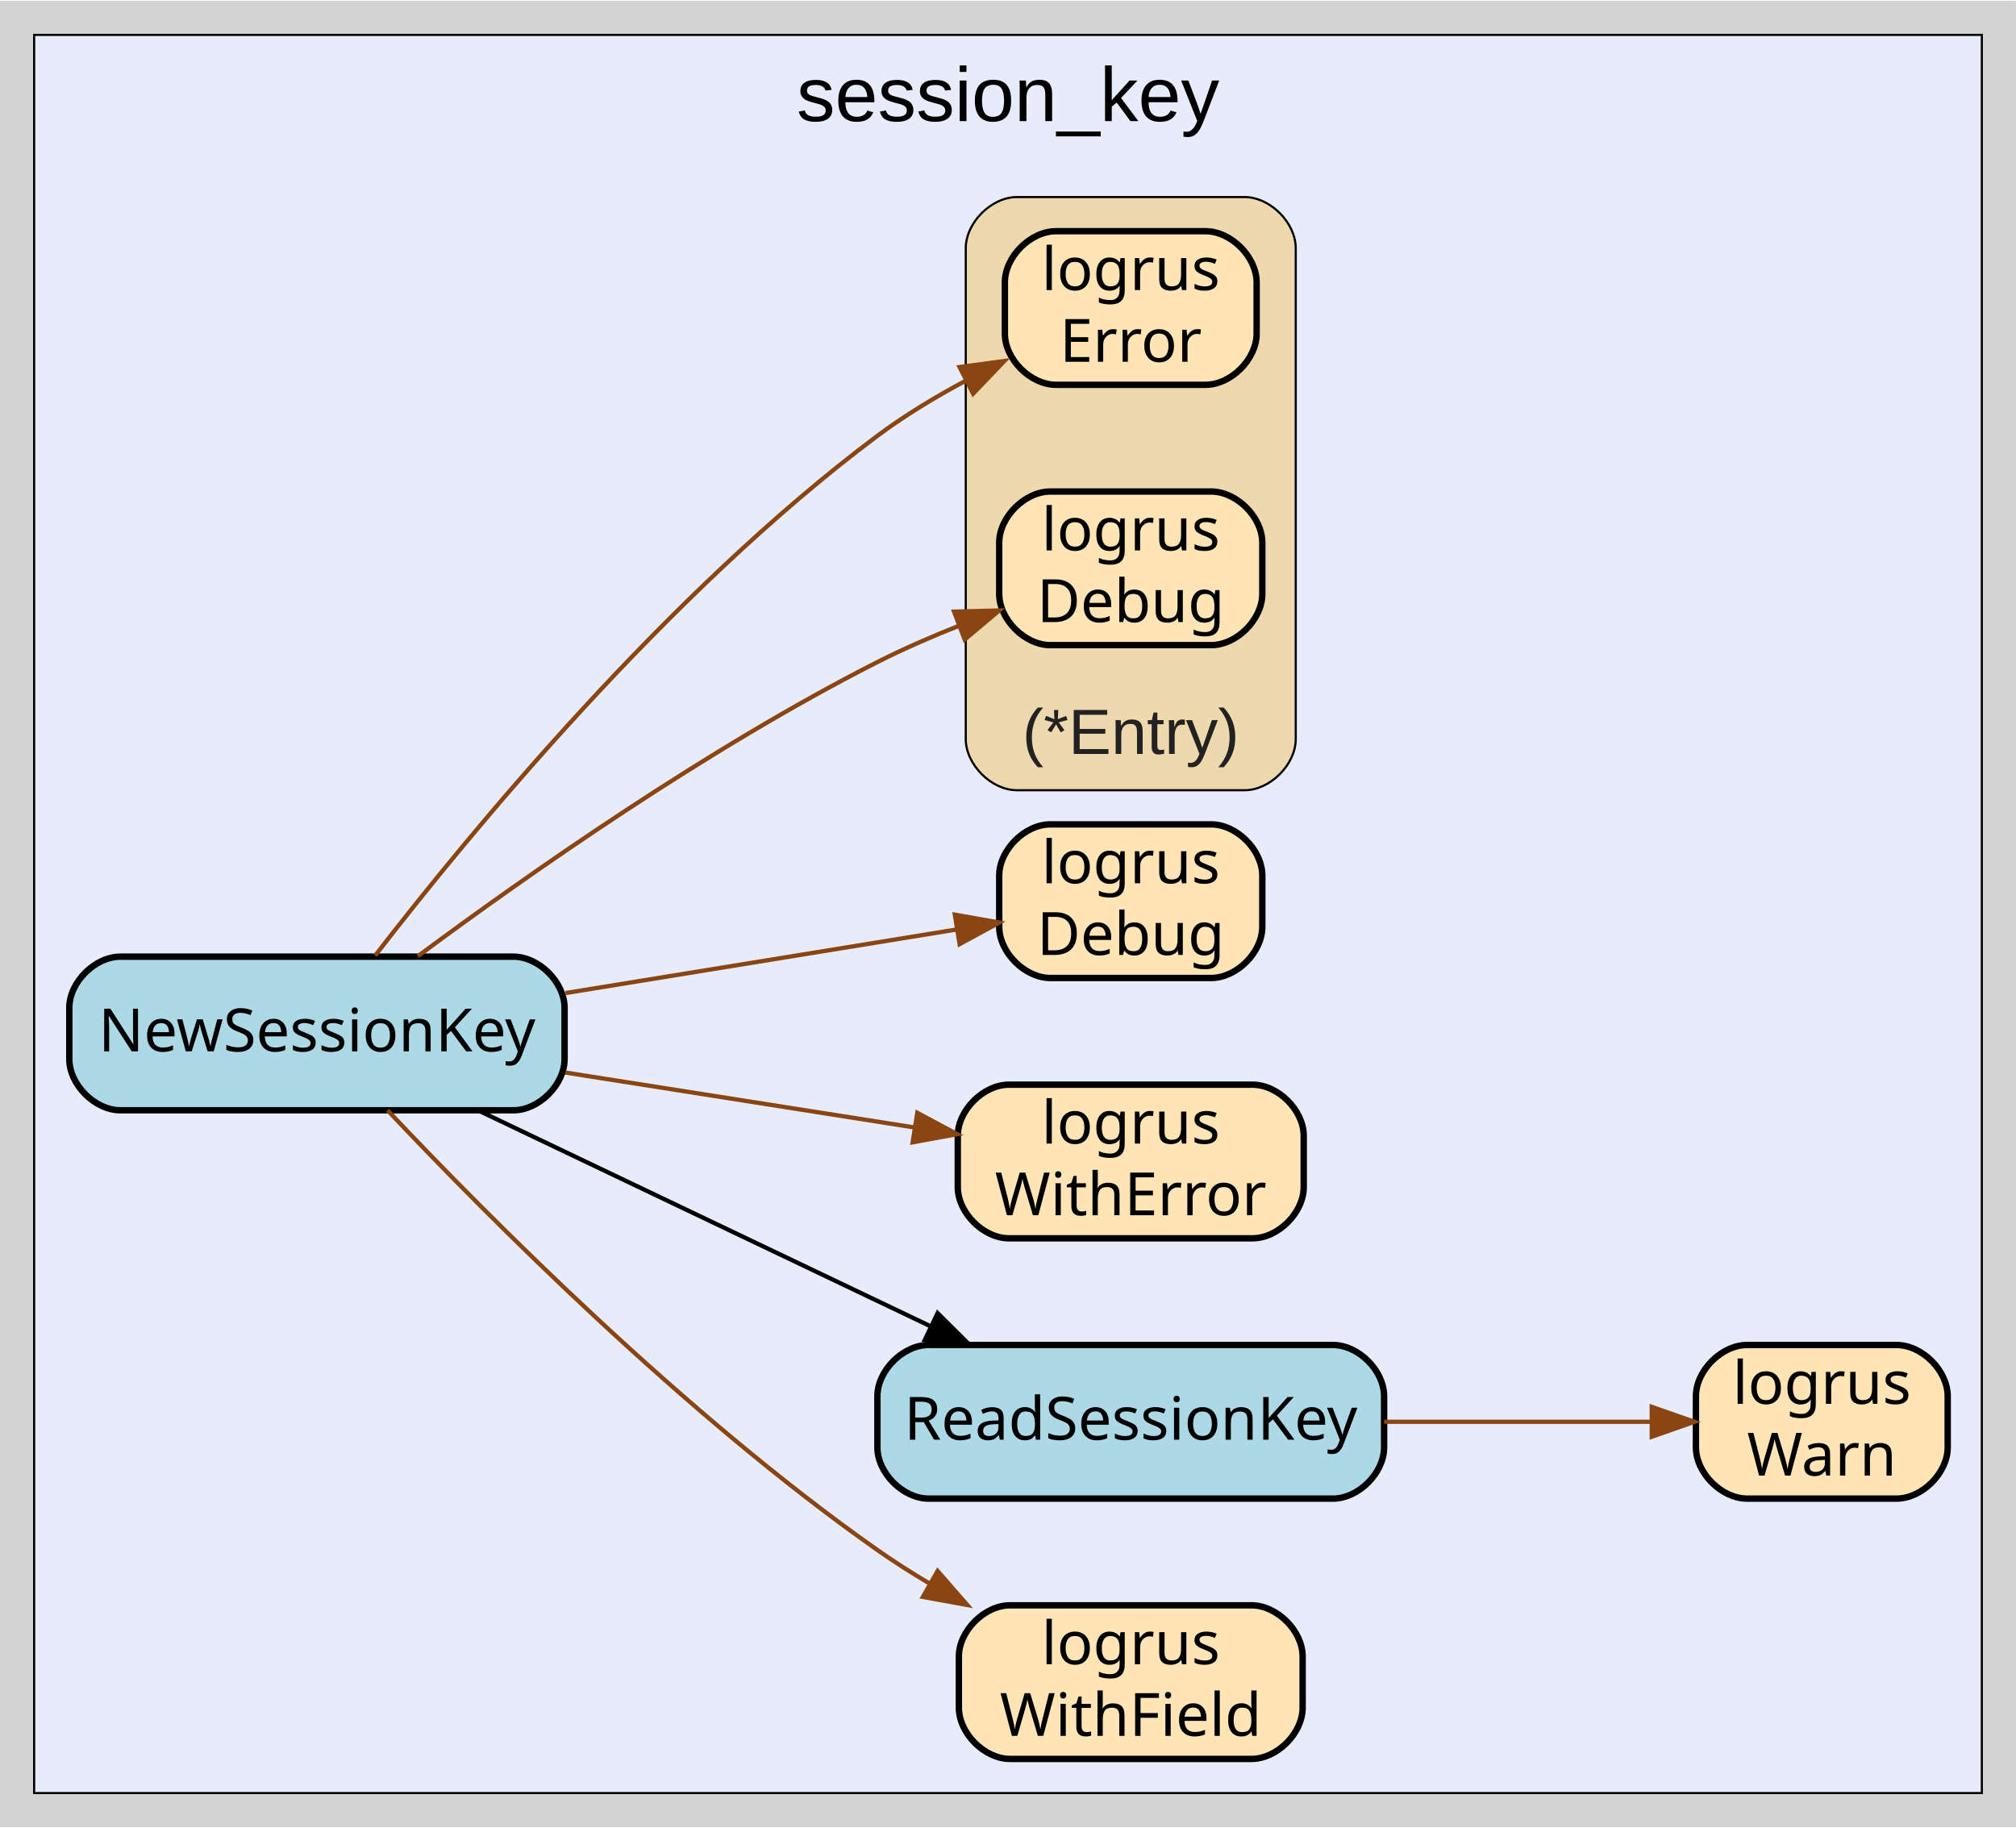
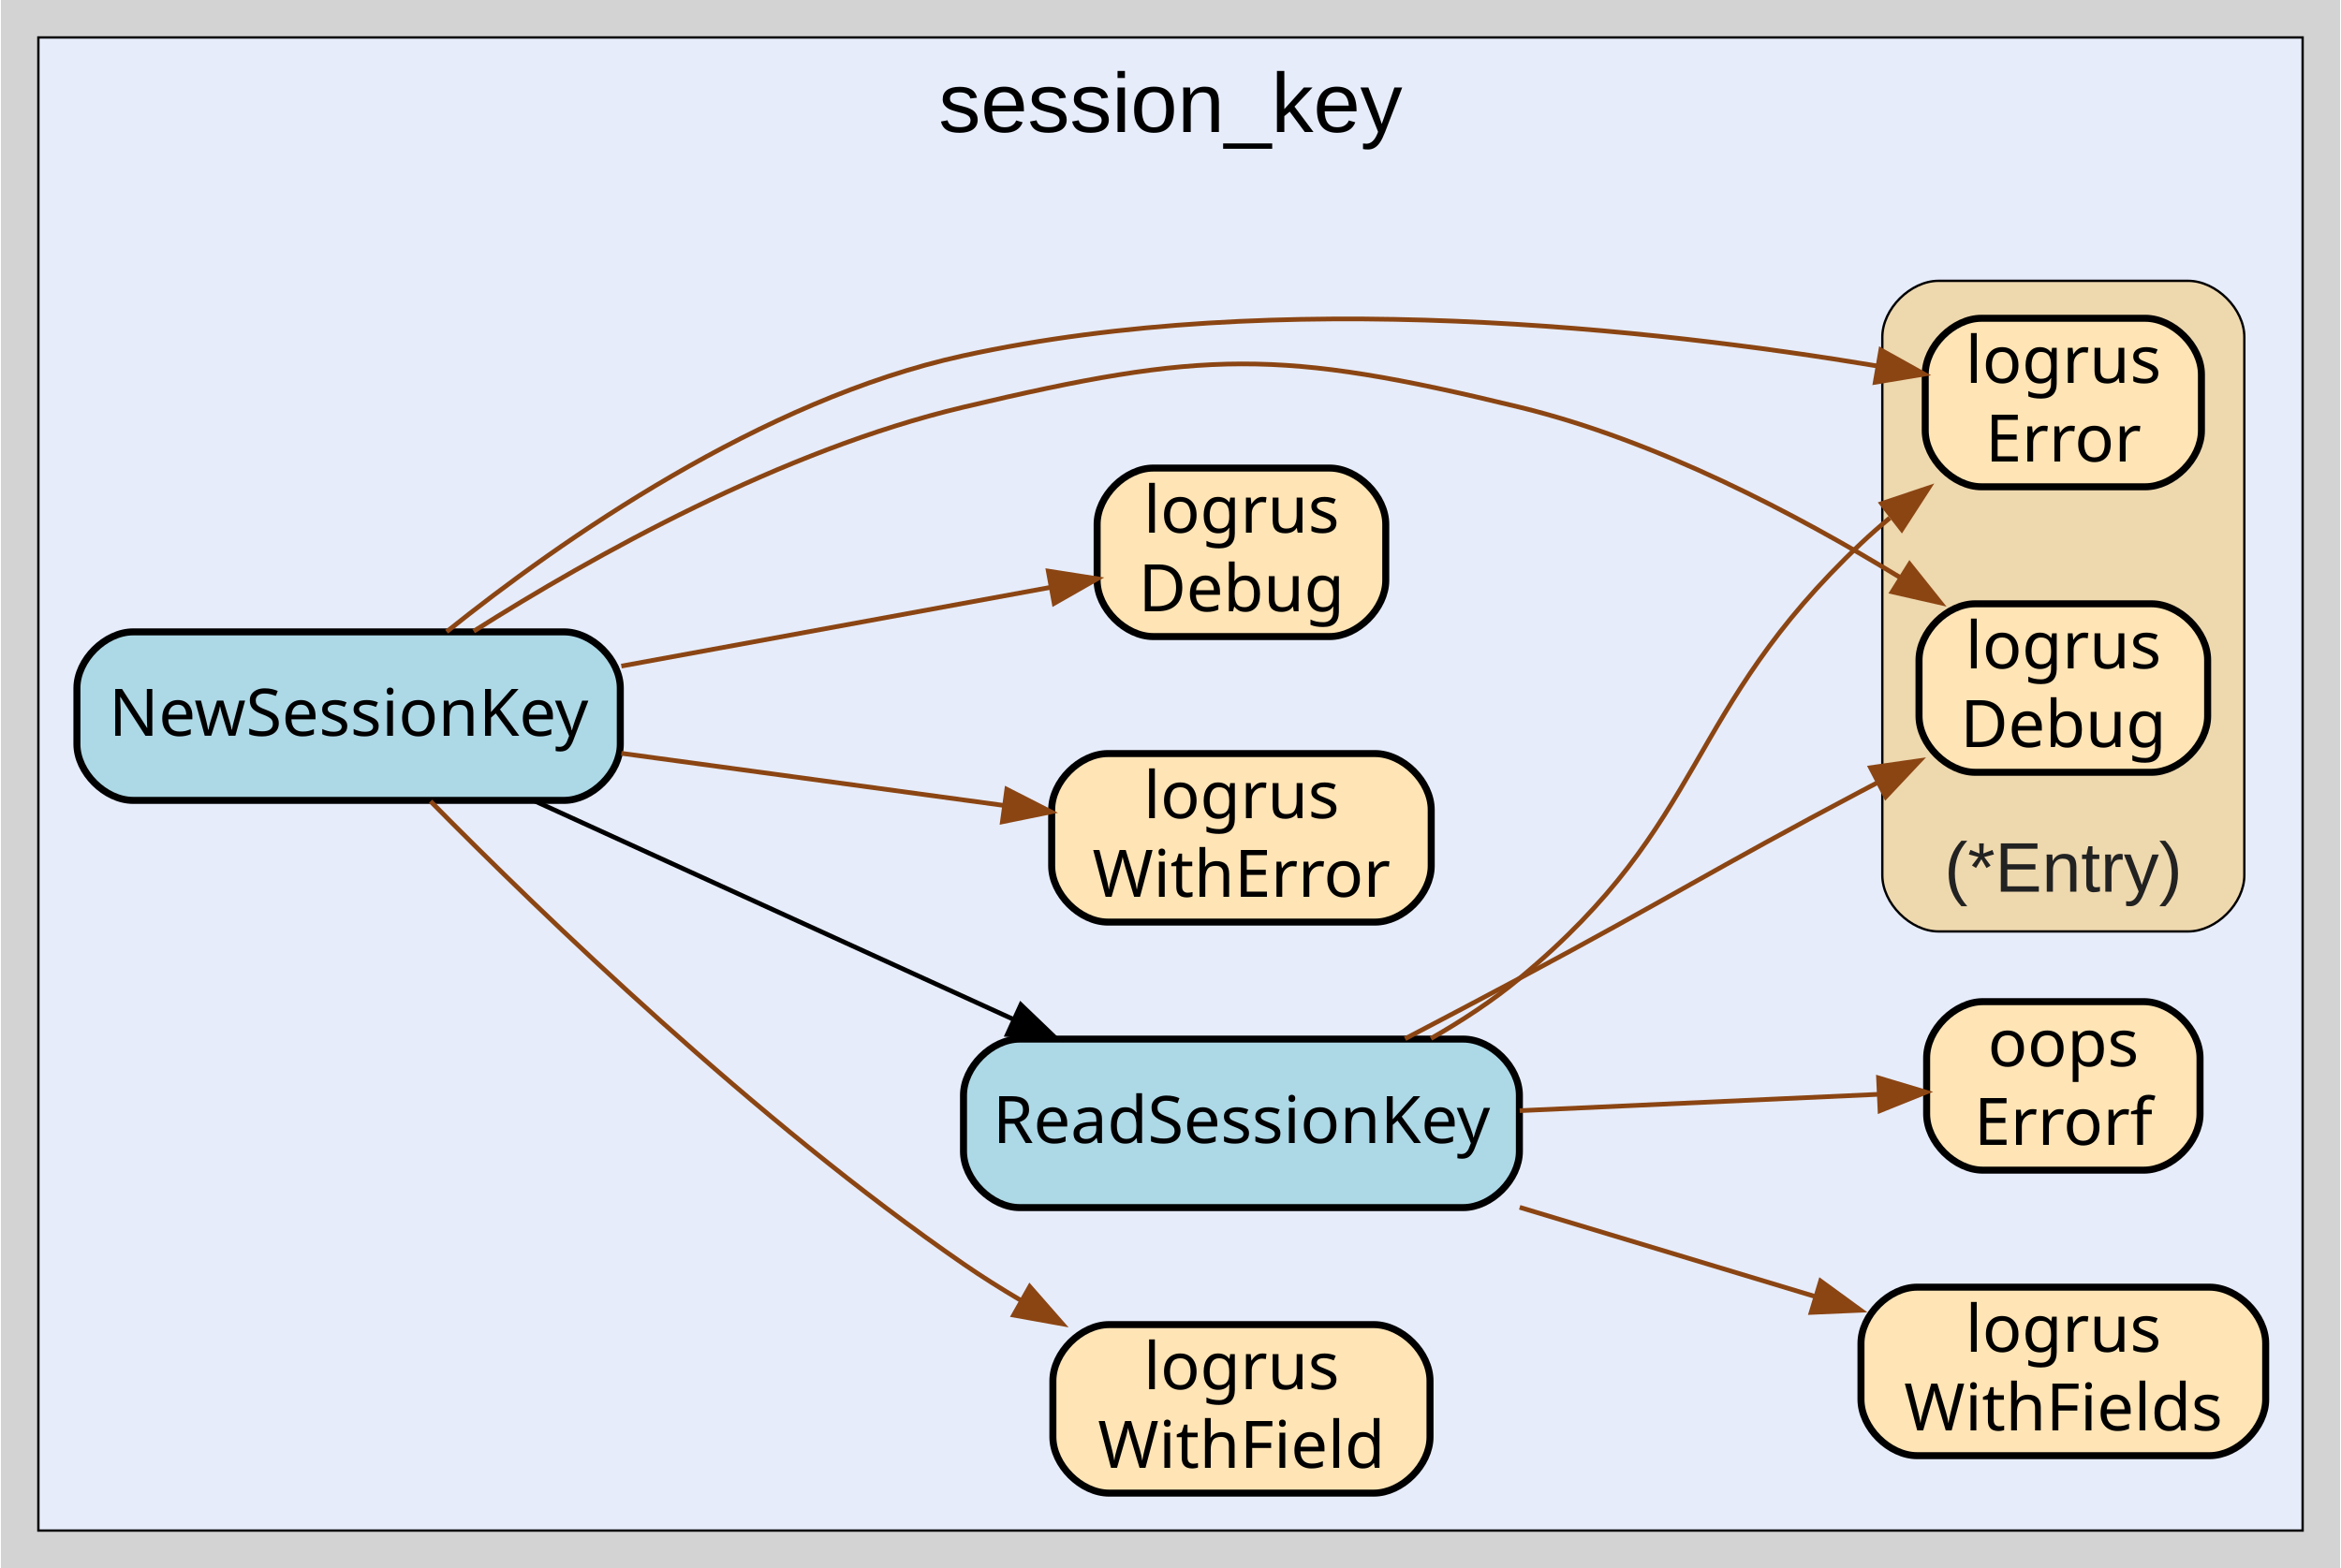
- <svg xmlns="http://www.w3.org/2000/svg" xmlns:xlink="http://www.w3.org/1999/xlink" width="472pt" height="428pt" viewBox="0.00 0.00 472.39 428.00">
-   <g id="graph0" class="graph" transform="scale(1 1) rotate(0) translate(0 428)">
-     <polygon fill="#d3d3d3" stroke="transparent" points="0,0 0,-428 472.386,-428 472.386,0 0,0" />
+ <svg xmlns="http://www.w3.org/2000/svg" xmlns:xlink="http://www.w3.org/1999/xlink" width="500pt" height="335pt" viewBox="0.00 0.00 499.61 335.00">
+   <g id="graph0" class="graph" transform="scale(1 1) rotate(0) translate(0 335)">
+     <polygon fill="#d3d3d3" stroke="transparent" points="0,0 0,-335 499.609,-335 499.609,0 0,0" />
    <g id="clust1" class="cluster">
-       <polygon fill="#e6ecfa" stroke="#000000" stroke-width=".5" points="8,-8 8,-420 464.386,-420 464.386,-8 8,-8" />
-       <text text-anchor="middle" x="236.193" y="-399.8" font-family="Arial" font-size="18.00" fill="#000000">session_key</text>
+       <polygon fill="#e6ecfa" stroke="#000000" stroke-width=".5" points="8,-8 8,-327 491.609,-327 491.609,-8 8,-8" />
+       <text text-anchor="middle" x="249.804" y="-306.8" font-family="Arial" font-size="18.00" fill="#000000">session_key</text>
    </g>
    <g id="clust2" class="cluster">
      <g id="a_clust2">
        <a xlink:title="type: *github.com/sirupsen/logrus.Entry">
-           <path fill="#eed8ae" stroke="#000000" stroke-width=".5" d="M238.297,-243C238.297,-243 291.619,-243 291.619,-243 297.619,-243 303.619,-249 303.619,-255 303.619,-255 303.619,-370 303.619,-370 303.619,-376 297.619,-382 291.619,-382 291.619,-382 238.297,-382 238.297,-382 232.297,-382 226.297,-376 226.297,-370 226.297,-370 226.297,-255 226.297,-255 226.297,-249 232.297,-243 238.297,-243" />
-           <text text-anchor="middle" x="264.958" y="-251.5" font-family="Arial" font-size="15.00" fill="#222222">(*Entry)</text>
+           <path fill="#eed8ae" stroke="#000000" stroke-width=".5" d="M413.839,-136C413.839,-136 467.16,-136 467.16,-136 473.16,-136 479.16,-142 479.16,-148 479.16,-148 479.16,-263 479.16,-263 479.16,-269 473.16,-275 467.16,-275 467.16,-275 413.839,-275 413.839,-275 407.839,-275 401.839,-269 401.839,-263 401.839,-263 401.839,-148 401.839,-148 401.839,-142 407.839,-136 413.839,-136" />
+           <text text-anchor="middle" x="440.499" y="-144.5" font-family="Arial" font-size="15.00" fill="#222222">(*Entry)</text>
        </a>
      </g>
    </g>
    <g id="node1" class="node">
      <g id="a_node1">
-         <a xlink:title="github.com/go-i2p/common/session_key.NewSessionKey | defined in session_key.go:33&#10;at session_key.go:34: calling [github.com/sirupsen/logrus.WithField]&#10;at session_key.go:34: calling [(*github.com/sirupsen/logrus.Entry).Debug]&#10;at session_key.go:35: calling [github.com/go-i2p/common/session_key.ReadSessionKey]&#10;at session_key.go:37: calling [github.com/sirupsen/logrus.WithError]&#10;at session_key.go:37: calling [(*github.com/sirupsen/logrus.Entry).Error]&#10;at session_key.go:41: calling [github.com/sirupsen/logrus.Debug]">
-           <path fill="#add8e6" stroke="#000000" stroke-width="1.5" d="M120.29,-204C120.29,-204 28.236,-204 28.236,-204 22.236,-204 16.236,-198 16.236,-192 16.236,-192 16.236,-180 16.236,-180 16.236,-174 22.236,-168 28.236,-168 28.236,-168 120.29,-168 120.29,-168 126.29,-168 132.29,-174 132.29,-180 132.29,-180 132.29,-192 132.29,-192 132.29,-198 126.29,-204 120.29,-204" />
-           <text text-anchor="middle" x="74.263" y="-181.8" font-family="Verdana" font-size="14.00" fill="#000000">NewSessionKey</text>
+         <a xlink:title="github.com/go-i2p/common/session_key.NewSessionKey | defined in session_key_struct.go:29&#10;at session_key_struct.go:30: calling [github.com/sirupsen/logrus.WithField]&#10;at session_key_struct.go:31: calling [github.com/go-i2p/common/session_key.ReadSessionKey]&#10;at session_key_struct.go:33: calling [github.com/sirupsen/logrus.WithError]&#10;at session_key_struct.go:30: calling [(*github.com/sirupsen/logrus.Entry).Debug]&#10;at session_key_struct.go:33: calling [(*github.com/sirupsen/logrus.Entry).Error]&#10;at session_key_struct.go:37: calling [github.com/sirupsen/logrus.Debug]">
+           <path fill="#add8e6" stroke="#000000" stroke-width="1.5" d="M120.29,-200C120.29,-200 28.236,-200 28.236,-200 22.236,-200 16.236,-194 16.236,-188 16.236,-188 16.236,-176 16.236,-176 16.236,-170 22.236,-164 28.236,-164 28.236,-164 120.29,-164 120.29,-164 126.29,-164 132.29,-170 132.29,-176 132.29,-176 132.29,-188 132.29,-188 132.29,-194 126.29,-200 120.29,-200" />
+           <text text-anchor="middle" x="74.263" y="-177.8" font-family="Verdana" font-size="14.00" fill="#000000">NewSessionKey</text>
        </a>
      </g>
    </g>
    <g id="node2" class="node">
      <g id="a_node2">
        <a xlink:title="github.com/sirupsen/logrus.WithField | defined in exported.go:69">
          <path fill="#ffe4b5" stroke="#000000" stroke-width="1.5" d="M293.233,-52C293.233,-52 236.684,-52 236.684,-52 230.684,-52 224.684,-46 224.684,-40 224.684,-40 224.684,-28 224.684,-28 224.684,-22 230.684,-16 236.684,-16 236.684,-16 293.233,-16 293.233,-16 299.233,-16 305.233,-22 305.233,-28 305.233,-28 305.233,-40 305.233,-40 305.233,-46 299.233,-52 293.233,-52" />
          <text text-anchor="middle" x="264.958" y="-38.2" font-family="Verdana" font-size="14.00" fill="#000000">logrus</text>
          <text text-anchor="middle" x="264.958" y="-21.4" font-family="Verdana" font-size="14.00" fill="#000000">WithField</text>
        </a>
      </g>
    </g>
    <g id="edge1" class="edge">
      <g id="a_edge1">
-         <a xlink:title="at session_key.go:34: calling [github.com/sirupsen/logrus.WithField]">
-           <path fill="none" stroke="#8b4513" d="M90.825,-167.983C114.564,-142.834 160.394,-96.729 205.526,-65 209.426,-62.258 213.6,-59.6 217.861,-57.069" />
-           <polygon fill="#8b4513" stroke="#8b4513" points="219.701,-60.048 226.666,-52.065 216.243,-53.962 219.701,-60.048" />
+         <a xlink:title="at session_key_struct.go:30: calling [github.com/sirupsen/logrus.WithField]">
+           <path fill="none" stroke="#8b4513" d="M91.755,-163.809C115.852,-139.383 161.316,-95.532 205.526,-65 209.449,-62.291 213.639,-59.655 217.909,-57.138" />
+           <polygon fill="#8b4513" stroke="#8b4513" points="219.744,-60.121 226.728,-52.154 216.3,-54.027 219.744,-60.121" />
        </a>
      </g>
    </g>
    <g id="node3" class="node">
      <g id="a_node3">
-         <a xlink:title="github.com/go-i2p/common/session_key.ReadSessionKey | defined in session_key.go:25&#10;at session_key.go:27: calling [github.com/sirupsen/logrus.Warn]">
+         <a xlink:title="github.com/go-i2p/common/session_key.ReadSessionKey | defined in session_key_struct.go:44&#10;at session_key_struct.go:46: calling [github.com/sirupsen/logrus.WithFields]&#10;at session_key_struct.go:58: calling [github.com/sirupsen/logrus.WithFields]&#10;at session_key_struct.go:50: calling [(*github.com/sirupsen/logrus.Entry).Error]&#10;at session_key_struct.go:51: calling [github.com/samber/oops.Errorf]&#10;at session_key_struct.go:60: calling [(*github.com/sirupsen/logrus.Entry).Debug]">
          <path fill="#add8e6" stroke="#000000" stroke-width="1.5" d="M312.322,-113C312.322,-113 217.594,-113 217.594,-113 211.594,-113 205.594,-107 205.594,-101 205.594,-101 205.594,-89 205.594,-89 205.594,-83 211.594,-77 217.594,-77 217.594,-77 312.322,-77 312.322,-77 318.322,-77 324.322,-83 324.322,-89 324.322,-89 324.322,-101 324.322,-101 324.322,-107 318.322,-113 312.322,-113" />
          <text text-anchor="middle" x="264.958" y="-90.8" font-family="Verdana" font-size="14.00" fill="#000000">ReadSessionKey</text>
        </a>
      </g>
    </g>
    <g id="edge4" class="edge">
      <g id="a_edge4">
-         <a xlink:title="at session_key.go:35: calling [github.com/go-i2p/common/session_key.ReadSessionKey]">
-           <path fill="none" stroke="#000000" d="M112.395,-167.804C142.765,-153.311 185.425,-132.953 217.915,-117.449" />
-           <polygon fill="#000000" stroke="#000000" points="219.7,-120.475 227.218,-113.01 216.685,-114.158 219.7,-120.475" />
+         <a xlink:title="at session_key_struct.go:31: calling [github.com/go-i2p/common/session_key.ReadSessionKey]">
+           <path fill="none" stroke="#000000" d="M113.775,-163.974C143.563,-150.384 184.576,-131.672 216.37,-117.167" />
+           <polygon fill="#000000" stroke="#000000" points="217.851,-120.338 225.496,-113.003 214.946,-113.97 217.851,-120.338" />
        </a>
      </g>
    </g>
-     <g id="node5" class="node">
-       <g id="a_node5">
+     <g id="node6" class="node">
+       <g id="a_node6">
        <a xlink:title="github.com/sirupsen/logrus.WithError | defined in exported.go:55">
          <path fill="#ffe4b5" stroke="#000000" stroke-width="1.5" d="M293.49,-174C293.49,-174 236.427,-174 236.427,-174 230.427,-174 224.427,-168 224.427,-162 224.427,-162 224.427,-150 224.427,-150 224.427,-144 230.427,-138 236.427,-138 236.427,-138 293.49,-138 293.49,-138 299.49,-138 305.49,-144 305.49,-150 305.49,-150 305.49,-162 305.49,-162 305.49,-168 299.49,-174 293.49,-174" />
          <text text-anchor="middle" x="264.958" y="-160.2" font-family="Verdana" font-size="14.00" fill="#000000">logrus</text>
          <text text-anchor="middle" x="264.958" y="-143.4" font-family="Verdana" font-size="14.00" fill="#000000">WithError</text>
        </a>
      </g>
    </g>
    <g id="edge5" class="edge">
      <g id="a_edge5">
-         <a xlink:title="at session_key.go:37: calling [github.com/sirupsen/logrus.WithError]">
-           <path fill="none" stroke="#8b4513" d="M132.514,-176.836C158.602,-172.732 189.081,-167.937 214.219,-163.982" />
-           <polygon fill="#8b4513" stroke="#8b4513" points="214.945,-167.411 224.279,-162.399 213.857,-160.496 214.945,-167.411" />
+         <a xlink:title="at session_key_struct.go:33: calling [github.com/sirupsen/logrus.WithError]">
+           <path fill="none" stroke="#8b4513" d="M132.514,-174.058C158.602,-170.501 189.081,-166.345 214.219,-162.918" />
+           <polygon fill="#8b4513" stroke="#8b4513" points="214.844,-166.365 224.279,-161.546 213.898,-159.429 214.844,-166.365" />
        </a>
      </g>
    </g>
-     <g id="node6" class="node">
-       <g id="a_node6">
+     <g id="node7" class="node">
+       <g id="a_node7">
        <a xlink:title="github.com/sirupsen/logrus.Debug | defined in exported.go:98">
          <path fill="#ffe4b5" stroke="#000000" stroke-width="1.5" d="M283.78,-235C283.78,-235 246.136,-235 246.136,-235 240.136,-235 234.136,-229 234.136,-223 234.136,-223 234.136,-211 234.136,-211 234.136,-205 240.136,-199 246.136,-199 246.136,-199 283.78,-199 283.78,-199 289.78,-199 295.78,-205 295.78,-211 295.78,-211 295.78,-223 295.78,-223 295.78,-229 289.78,-235 283.78,-235" />
          <text text-anchor="middle" x="264.958" y="-221.2" font-family="Verdana" font-size="14.00" fill="#000000">logrus</text>
          <text text-anchor="middle" x="264.958" y="-204.4" font-family="Verdana" font-size="14.00" fill="#000000">Debug</text>
        </a>
      </g>
    </g>
-     <g id="edge7" class="edge">
-       <g id="a_edge7">
-         <a xlink:title="at session_key.go:41: calling [github.com/sirupsen/logrus.Debug]">
-           <path fill="none" stroke="#8b4513" d="M132.514,-195.47C162.103,-200.28 197.338,-206.007 224.025,-210.346" />
-           <polygon fill="#8b4513" stroke="#8b4513" points="223.735,-213.845 234.167,-211.995 224.858,-206.935 223.735,-213.845" />
+     <g id="edge10" class="edge">
+       <g id="a_edge10">
+         <a xlink:title="at session_key_struct.go:37: calling [github.com/sirupsen/logrus.Debug]">
+           <path fill="none" stroke="#8b4513" d="M132.514,-192.691C162.103,-198.122 197.338,-204.589 224.025,-209.487" />
+           <polygon fill="#8b4513" stroke="#8b4513" points="223.7,-212.986 234.167,-211.349 224.963,-206.101 223.7,-212.986" />
        </a>
      </g>
    </g>
-     <g id="node7" class="node">
-       <g id="a_node7">
+     <g id="node8" class="node">
+       <g id="a_node8">
        <a xlink:title="(*github.com/sirupsen/logrus.Entry).Debug | defined in entry.go:312">
-           <path fill="#ffe4b5" stroke="#000000" stroke-width="1.5" d="M283.78,-313C283.78,-313 246.136,-313 246.136,-313 240.136,-313 234.136,-307 234.136,-301 234.136,-301 234.136,-289 234.136,-289 234.136,-283 240.136,-277 246.136,-277 246.136,-277 283.78,-277 283.78,-277 289.78,-277 295.78,-283 295.78,-289 295.78,-289 295.78,-301 295.78,-301 295.78,-307 289.78,-313 283.78,-313" />
-           <text text-anchor="middle" x="264.958" y="-299.2" font-family="Verdana" font-size="14.00" fill="#000000">logrus</text>
-           <text text-anchor="middle" x="264.958" y="-282.4" font-family="Verdana" font-size="14.00" fill="#000000">Debug</text>
+           <path fill="#ffe4b5" stroke="#000000" stroke-width="1.5" d="M459.321,-206C459.321,-206 421.677,-206 421.677,-206 415.677,-206 409.677,-200 409.677,-194 409.677,-194 409.677,-182 409.677,-182 409.677,-176 415.677,-170 421.677,-170 421.677,-170 459.321,-170 459.321,-170 465.321,-170 471.321,-176 471.321,-182 471.321,-182 471.321,-194 471.321,-194 471.321,-200 465.321,-206 459.321,-206" />
+           <text text-anchor="middle" x="440.499" y="-192.2" font-family="Verdana" font-size="14.00" fill="#000000">logrus</text>
+           <text text-anchor="middle" x="440.499" y="-175.4" font-family="Verdana" font-size="14.00" fill="#000000">Debug</text>
+         </a>
+       </g>
+     </g>
+     <g id="edge6" class="edge">
+       <g id="a_edge6">
+         <a xlink:title="at session_key_struct.go:30: calling [(*github.com/sirupsen/logrus.Entry).Debug]">
+           <path fill="none" stroke="#8b4513" d="M100.98,-200.14C126.536,-216.315 166.81,-238.814 205.526,-248 256.928,-260.195 273.057,-260.479 324.39,-248 353.457,-240.934 383.379,-225.233 405.567,-211.665" />
+           <polygon fill="#8b4513" stroke="#8b4513" points="407.661,-214.483 414.275,-206.206 403.943,-208.552 407.661,-214.483" />
+         </a>
+       </g>
+     </g>
+     <g id="node9" class="node">
+       <g id="a_node9">
+         <a xlink:title="(*github.com/sirupsen/logrus.Entry).Error | defined in entry.go:332">
+           <path fill="#ffe4b5" stroke="#000000" stroke-width="1.5" d="M457.995,-267C457.995,-267 423.004,-267 423.004,-267 417.004,-267 411.004,-261 411.004,-255 411.004,-255 411.004,-243 411.004,-243 411.004,-237 417.004,-231 423.004,-231 423.004,-231 457.995,-231 457.995,-231 463.995,-231 469.995,-237 469.995,-243 469.995,-243 469.995,-255 469.995,-255 469.995,-261 463.995,-267 457.995,-267" />
+           <text text-anchor="middle" x="440.499" y="-253.2" font-family="Verdana" font-size="14.00" fill="#000000">logrus</text>
+           <text text-anchor="middle" x="440.499" y="-236.4" font-family="Verdana" font-size="14.00" fill="#000000">Error</text>
+         </a>
+       </g>
+     </g>
+     <g id="edge9" class="edge">
+       <g id="a_edge9">
+         <a xlink:title="at session_key_struct.go:33: calling [(*github.com/sirupsen/logrus.Entry).Error]">
+           <path fill="none" stroke="#8b4513" d="M95.198,-200.03C119.697,-219.677 162.423,-249.572 205.526,-259 272.832,-273.722 353.497,-264.692 400.668,-256.825" />
+           <polygon fill="#8b4513" stroke="#8b4513" points="401.522,-260.23 410.776,-255.071 400.325,-253.333 401.522,-260.23" />
+         </a>
+       </g>
+     </g>
+     <g id="node4" class="node">
+       <g id="a_node4">
+         <a xlink:title="github.com/sirupsen/logrus.WithFields | defined in exported.go:79">
+           <path fill="#ffe4b5" stroke="#000000" stroke-width="1.5" d="M471.719,-60C471.719,-60 409.28,-60 409.28,-60 403.28,-60 397.28,-54 397.28,-48 397.28,-48 397.28,-36 397.28,-36 397.28,-30 403.28,-24 409.28,-24 409.28,-24 471.719,-24 471.719,-24 477.719,-24 483.719,-30 483.719,-36 483.719,-36 483.719,-48 483.719,-48 483.719,-54 477.719,-60 471.719,-60" />
+           <text text-anchor="middle" x="440.499" y="-46.2" font-family="Verdana" font-size="14.00" fill="#000000">logrus</text>
+           <text text-anchor="middle" x="440.499" y="-29.4" font-family="Verdana" font-size="14.00" fill="#000000">WithFields</text>
        </a>
      </g>
    </g>
    <g id="edge2" class="edge">
      <g id="a_edge2">
-         <a xlink:title="at session_key.go:34: calling [(*github.com/sirupsen/logrus.Entry).Debug]">
-           <path fill="none" stroke="#8b4513" d="M97.915,-204.113C123.442,-223.068 165.793,-252.821 205.526,-273 211.59,-276.079 218.19,-278.954 224.714,-281.544" />
-           <polygon fill="#8b4513" stroke="#8b4513" points="223.556,-284.848 234.148,-285.125 226.041,-278.304 223.556,-284.848" />
+         <a xlink:title="at session_key_struct.go:46: calling [github.com/sirupsen/logrus.WithFields]&#10;at session_key_struct.go:58: calling [github.com/sirupsen/logrus.WithFields]">
+           <path fill="none" stroke="#8b4513" d="M324.388,-77.057C344.81,-70.891 367.524,-64.033 387.408,-58.029" />
+           <polygon fill="#8b4513" stroke="#8b4513" points="388.658,-61.308 397.22,-55.067 386.635,-54.607 388.658,-61.308" />
        </a>
      </g>
    </g>
-     <g id="node8" class="node">
-       <g id="a_node8">
-         <a xlink:title="(*github.com/sirupsen/logrus.Entry).Error | defined in entry.go:332">
-           <path fill="#ffe4b5" stroke="#000000" stroke-width="1.5" d="M282.454,-374C282.454,-374 247.462,-374 247.462,-374 241.462,-374 235.462,-368 235.462,-362 235.462,-362 235.462,-350 235.462,-350 235.462,-344 241.462,-338 247.462,-338 247.462,-338 282.454,-338 282.454,-338 288.454,-338 294.454,-344 294.454,-350 294.454,-350 294.454,-362 294.454,-362 294.454,-368 288.454,-374 282.454,-374" />
-           <text text-anchor="middle" x="264.958" y="-360.2" font-family="Verdana" font-size="14.00" fill="#000000">logrus</text>
-           <text text-anchor="middle" x="264.958" y="-343.4" font-family="Verdana" font-size="14.00" fill="#000000">Error</text>
+     <g id="node5" class="node">
+       <g id="a_node5">
+         <a xlink:title="github.com/samber/oops.Errorf | defined in oops.go:34">
+           <path fill="#ffe4b5" stroke="#000000" stroke-width="1.5" d="M457.695,-121C457.695,-121 423.304,-121 423.304,-121 417.304,-121 411.304,-115 411.304,-109 411.304,-109 411.304,-97 411.304,-97 411.304,-91 417.304,-85 423.304,-85 423.304,-85 457.695,-85 457.695,-85 463.695,-85 469.695,-91 469.695,-97 469.695,-97 469.695,-109 469.695,-109 469.695,-115 463.695,-121 457.695,-121" />
+           <text text-anchor="middle" x="440.499" y="-107.2" font-family="Verdana" font-size="14.00" fill="#000000">oops</text>
+           <text text-anchor="middle" x="440.499" y="-90.4" font-family="Verdana" font-size="14.00" fill="#000000">Errorf</text>
        </a>
      </g>
    </g>
-     <g id="edge6" class="edge">
-       <g id="a_edge6">
-         <a xlink:title="at session_key.go:37: calling [(*github.com/sirupsen/logrus.Entry).Error]">
-           <path fill="none" stroke="#8b4513" d="M87.925,-204.276C110.108,-233.012 156.446,-289.265 205.526,-326 211.902,-330.772 219.151,-335.149 226.342,-338.997" />
-           <polygon fill="#8b4513" stroke="#8b4513" points="224.849,-342.165 235.349,-343.579 228.023,-335.926 224.849,-342.165" />
+     <g id="edge7" class="edge">
+       <g id="a_edge7">
+         <a xlink:title="at session_key_struct.go:51: calling [github.com/samber/oops.Errorf]">
+           <path fill="none" stroke="#8b4513" d="M324.388,-97.708C349.633,-98.859 378.382,-100.169 400.957,-101.198" />
+           <polygon fill="#8b4513" stroke="#8b4513" points="401.031,-104.705 411.18,-101.664 401.349,-97.712 401.031,-104.705" />
        </a>
      </g>
    </g>
-     <g id="node4" class="node">
-       <g id="a_node4">
-         <a xlink:title="github.com/sirupsen/logrus.Warn | defined in exported.go:113">
-           <path fill="#ffe4b5" stroke="#000000" stroke-width="1.5" d="M444.384,-113C444.384,-113 409.392,-113 409.392,-113 403.392,-113 397.392,-107 397.392,-101 397.392,-101 397.392,-89 397.392,-89 397.392,-83 403.392,-77 409.392,-77 409.392,-77 444.384,-77 444.384,-77 450.384,-77 456.384,-83 456.384,-89 456.384,-89 456.384,-101 456.384,-101 456.384,-107 450.384,-113 444.384,-113" />
-           <text text-anchor="middle" x="426.888" y="-99.2" font-family="Verdana" font-size="14.00" fill="#000000">logrus</text>
-           <text text-anchor="middle" x="426.888" y="-82.4" font-family="Verdana" font-size="14.00" fill="#000000">Warn</text>
+     <g id="edge8" class="edge">
+       <g id="a_edge8">
+         <a xlink:title="at session_key_struct.go:60: calling [(*github.com/sirupsen/logrus.Entry).Debug]">
+           <path fill="none" stroke="#8b4513" d="M299.904,-113.076C307.963,-117.287 316.488,-121.775 324.39,-126 357.015,-143.445 364.688,-148.701 397.39,-166 398.518,-166.597 399.664,-167.2 400.822,-167.807" />
+           <polygon fill="#8b4513" stroke="#8b4513" points="399.339,-170.981 409.827,-172.487 402.567,-164.77 399.339,-170.981" />
        </a>
      </g>
    </g>
    <g id="edge3" class="edge">
      <g id="a_edge3">
-         <a xlink:title="at session_key.go:27: calling [github.com/sirupsen/logrus.Warn]">
-           <path fill="none" stroke="#8b4513" d="M324.335,-95C345.203,-95 368.135,-95 387.012,-95" />
-           <polygon fill="#8b4513" stroke="#8b4513" points="387.043,-98.5 397.043,-95 387.043,-91.5 387.043,-98.5" />
+         <a xlink:title="at session_key_struct.go:50: calling [(*github.com/sirupsen/logrus.Entry).Error]">
+           <path fill="none" stroke="#8b4513" d="M305.435,-113.127C312.081,-116.925 318.66,-121.242 324.39,-126 364.814,-159.571 359.181,-182.928 397.39,-219 399.305,-220.807 401.336,-222.589 403.433,-224.327" />
+           <polygon fill="#8b4513" stroke="#8b4513" points="401.696,-227.41 411.74,-230.781 405.99,-221.882 401.696,-227.41" />
        </a>
      </g>
    </g>
  </g>
</svg>
